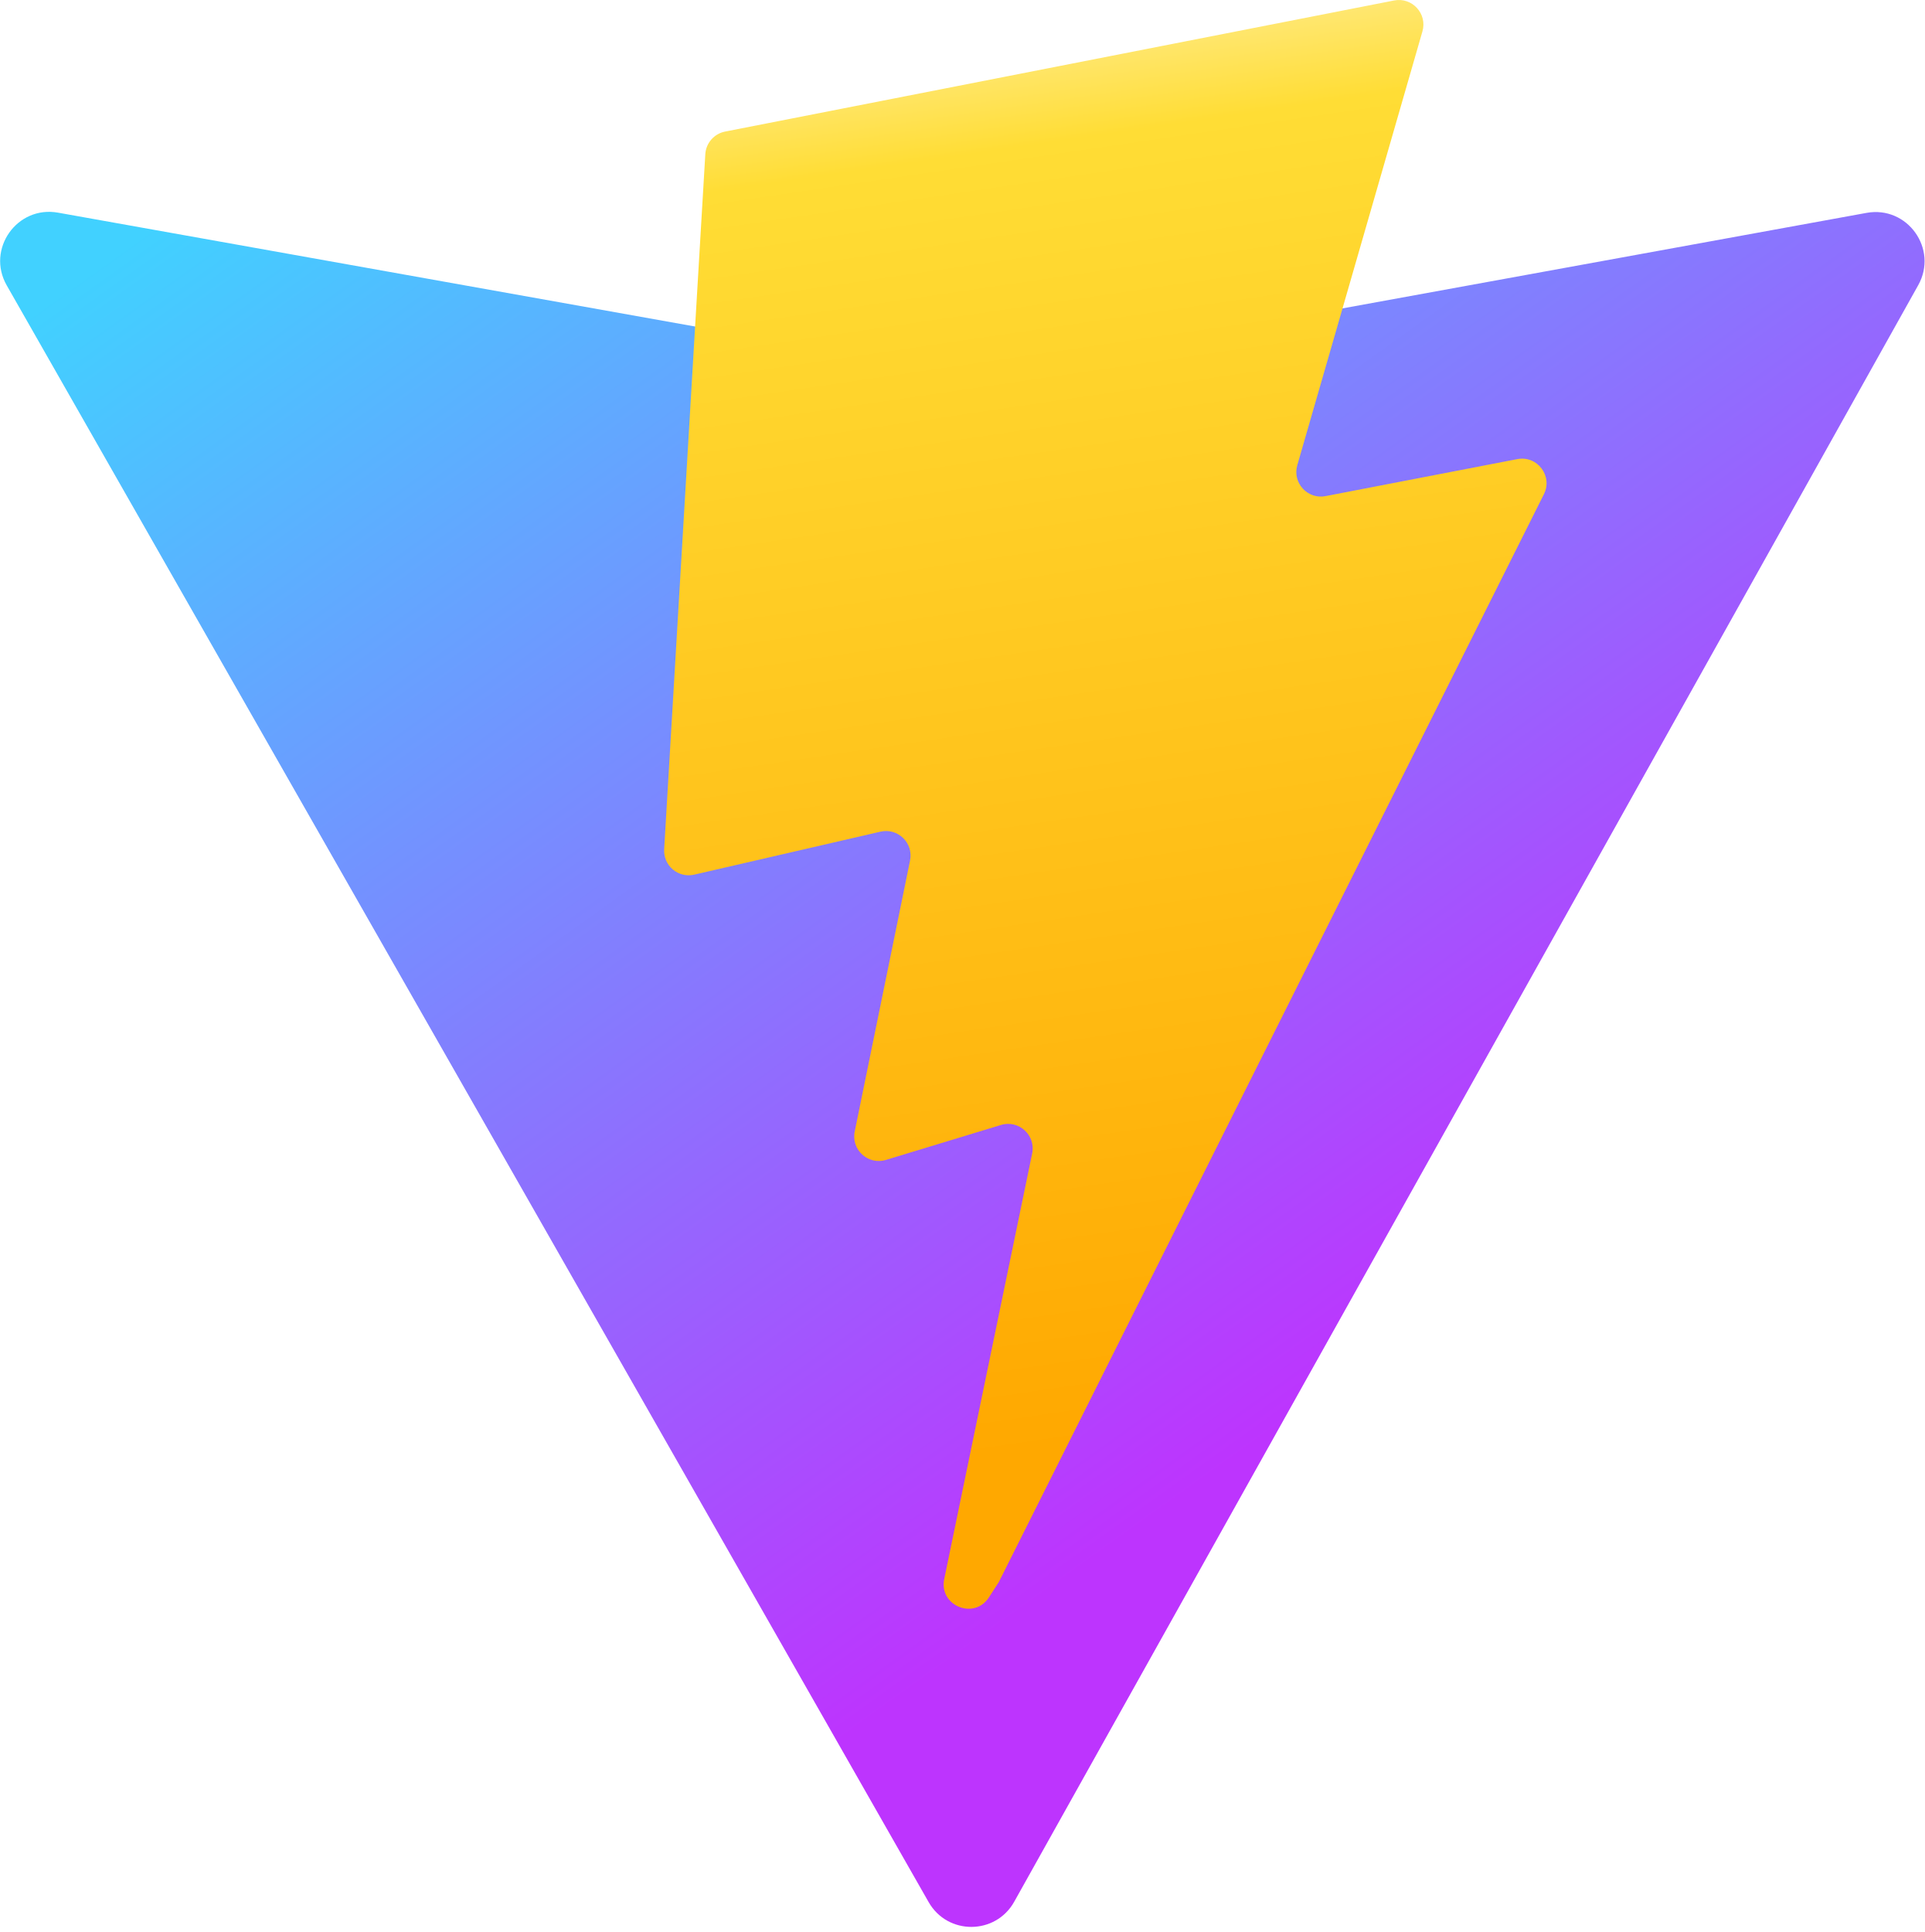
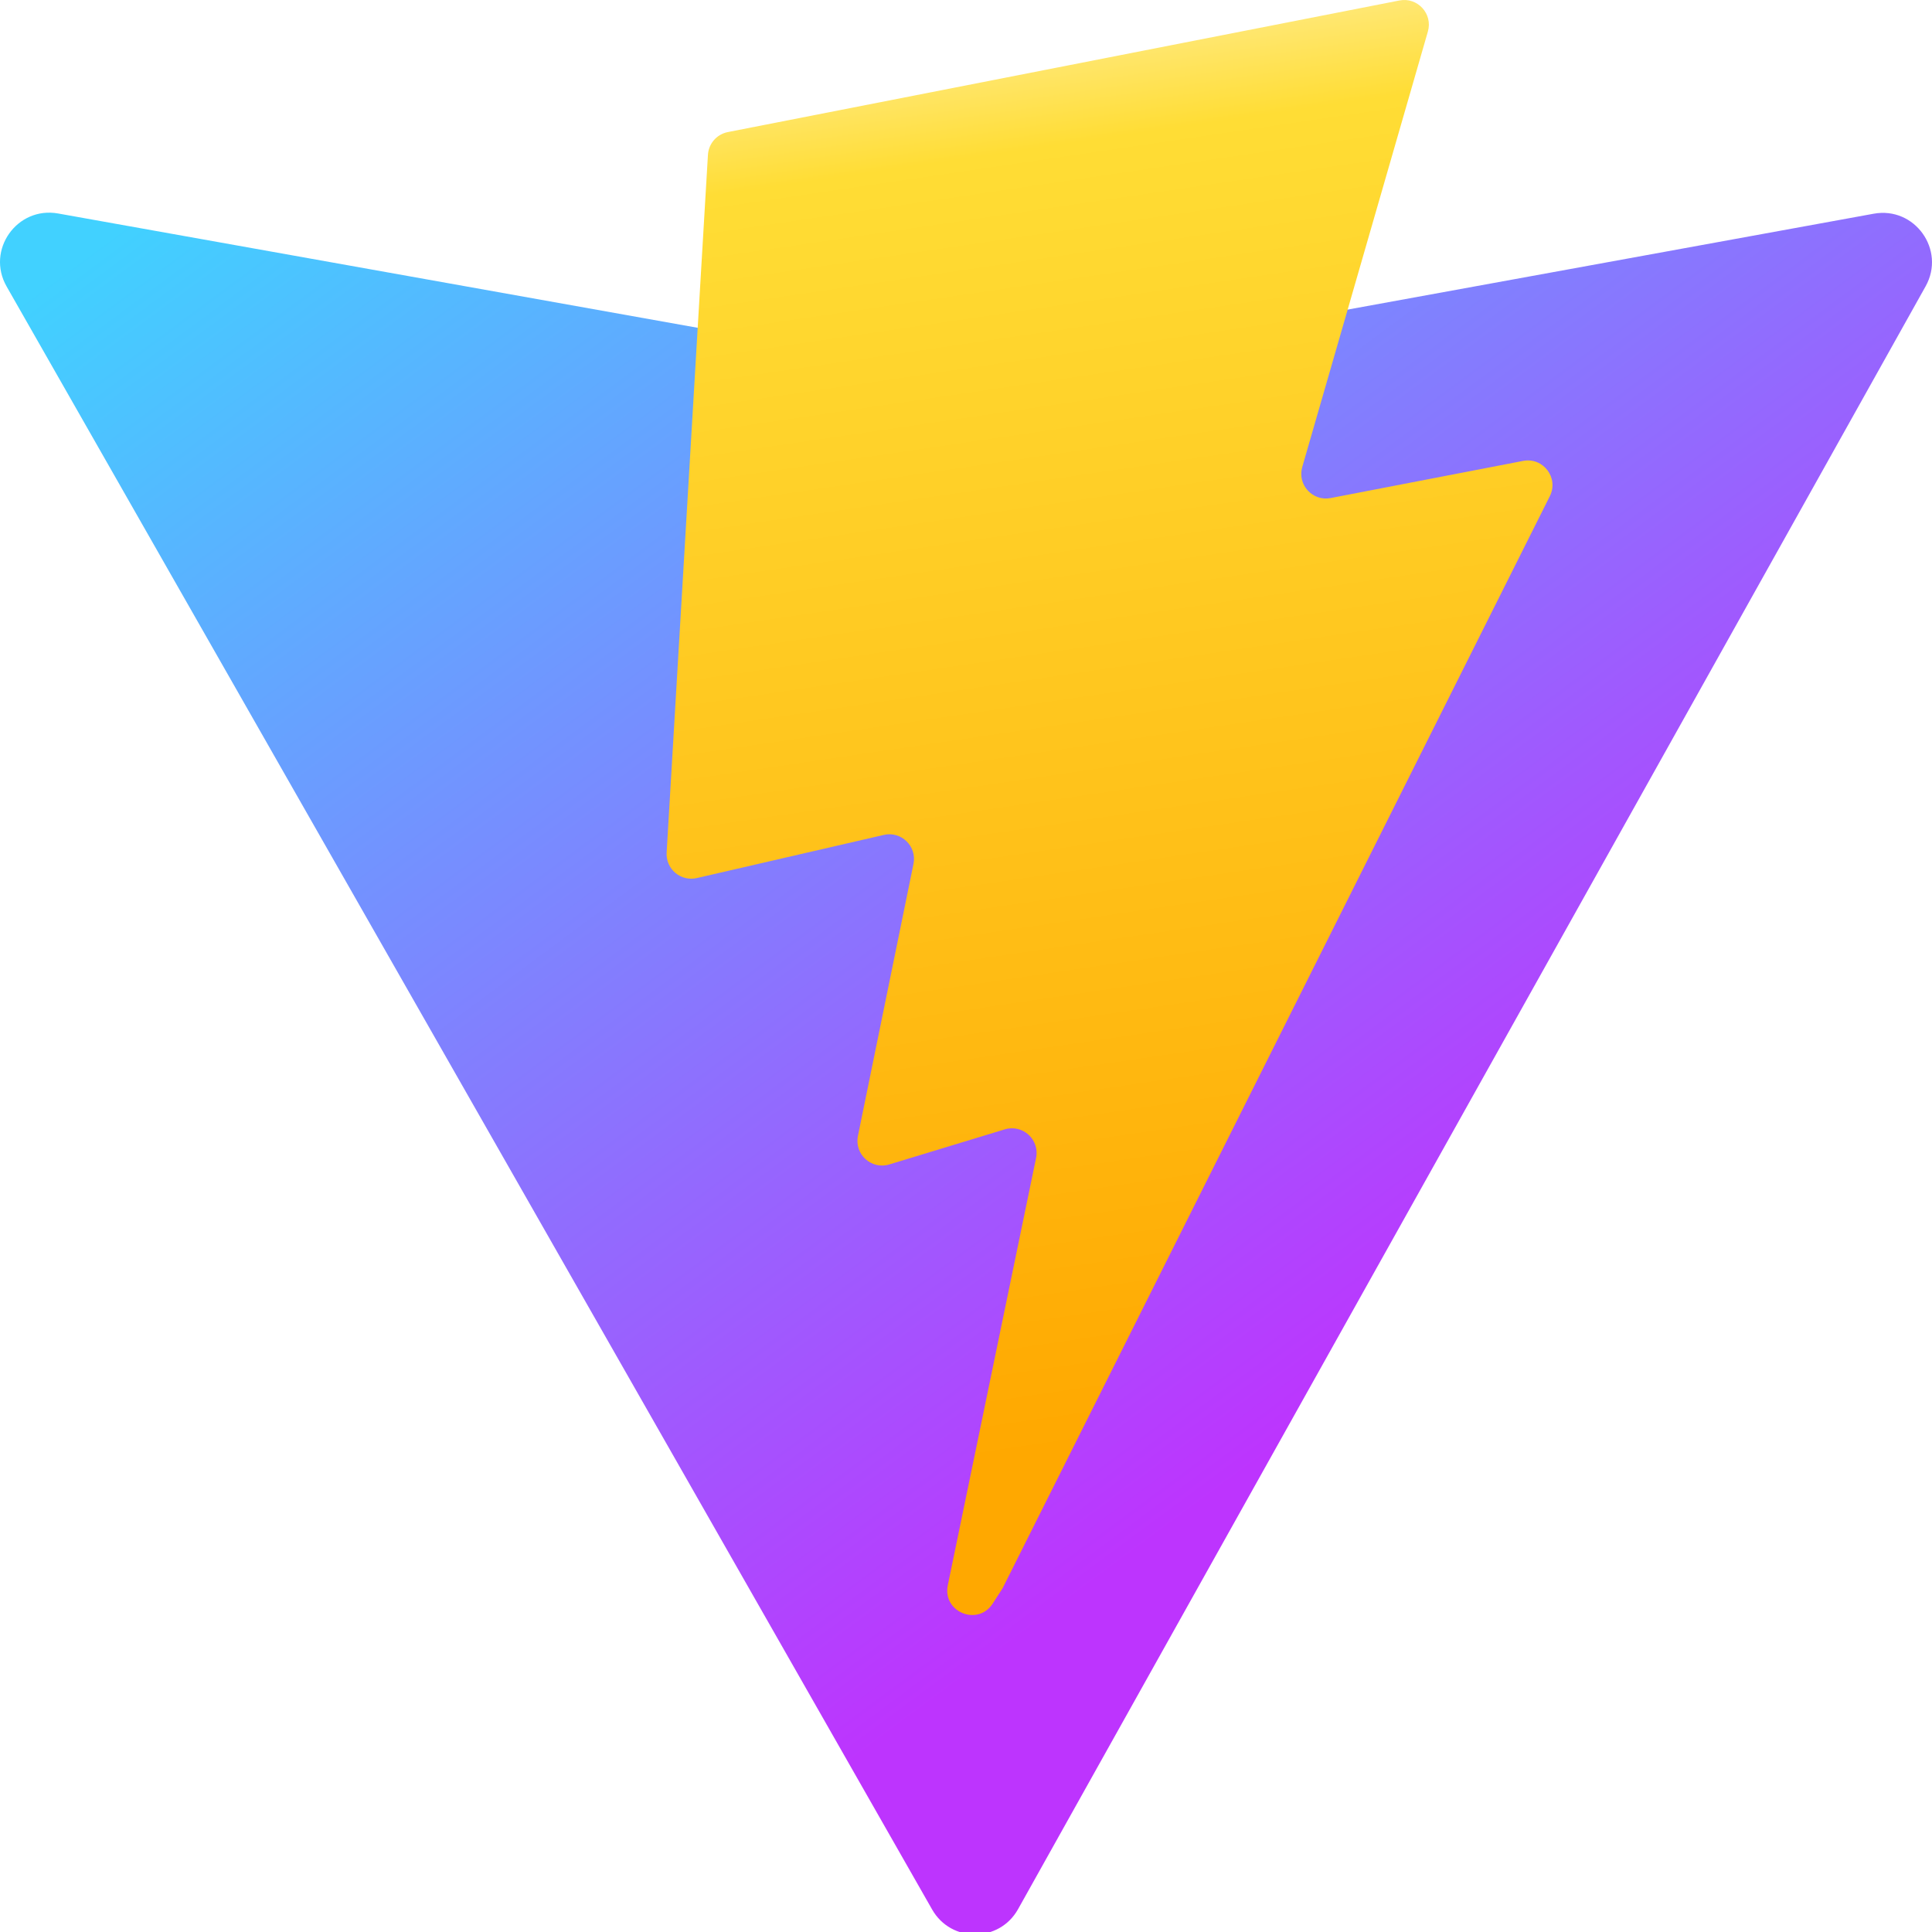
- <svg xmlns="http://www.w3.org/2000/svg" aria-hidden="true" role="img" class="iconify iconify--logos" width="31.88" height="32" preserveAspectRatio="xMidYMid meet" viewBox="0 0 256 257">
+ <svg xmlns="http://www.w3.org/2000/svg" aria-hidden="true" role="img" class="iconify iconify--logos" width="32" height="32" preserveAspectRatio="xMidYMid meet" viewBox="0 0 256 256">
  <defs>
    <linearGradient id="IconifyId1813088fe1fbc01fb466" x1="-.828%" x2="57.636%" y1="7.652%" y2="78.411%">
      <stop offset="0%" stop-color="#41D1FF" />
      <stop offset="100%" stop-color="#BD34FE" />
    </linearGradient>
    <linearGradient id="IconifyId1813088fe1fbc01fb467" x1="43.376%" x2="50.316%" y1="2.242%" y2="89.03%">
      <stop offset="0%" stop-color="#FFEA83" />
      <stop offset="8.333%" stop-color="#FFDD35" />
      <stop offset="100%" stop-color="#FFA800" />
    </linearGradient>
  </defs>
  <path fill="url(#IconifyId1813088fe1fbc01fb466)" d="M255.153 37.938L134.897 252.976c-2.483 4.44-8.862 4.466-11.382.048L.875 37.958c-2.746-4.814 1.371-10.646 6.827-9.67l120.385 21.517a6.537 6.537 0 0 0 2.322-.004l117.867-21.483c5.438-.991 9.574 4.796 6.877 9.62Z" />
  <path fill="url(#IconifyId1813088fe1fbc01fb467)" d="M185.432.063L96.44 17.501a3.268 3.268 0 0 0-2.634 3.014l-5.474 92.456a3.268 3.268 0 0 0 3.997 3.378l24.777-5.718c2.318-.535 4.413 1.507 3.936 3.838l-7.361 36.047c-.495 2.426 1.782 4.5 4.151 3.78l15.304-4.649c2.372-.72 4.652 1.36 4.15 3.788l-11.698 56.621c-.732 3.542 3.979 5.473 5.943 2.437l1.313-2.028l72.516-144.72c1.215-2.423-.88-5.186-3.54-4.672l-25.505 4.922c-2.396.462-4.435-1.77-3.759-4.114l16.646-57.705c.677-2.35-1.37-4.583-3.769-4.113Z" />
</svg>
